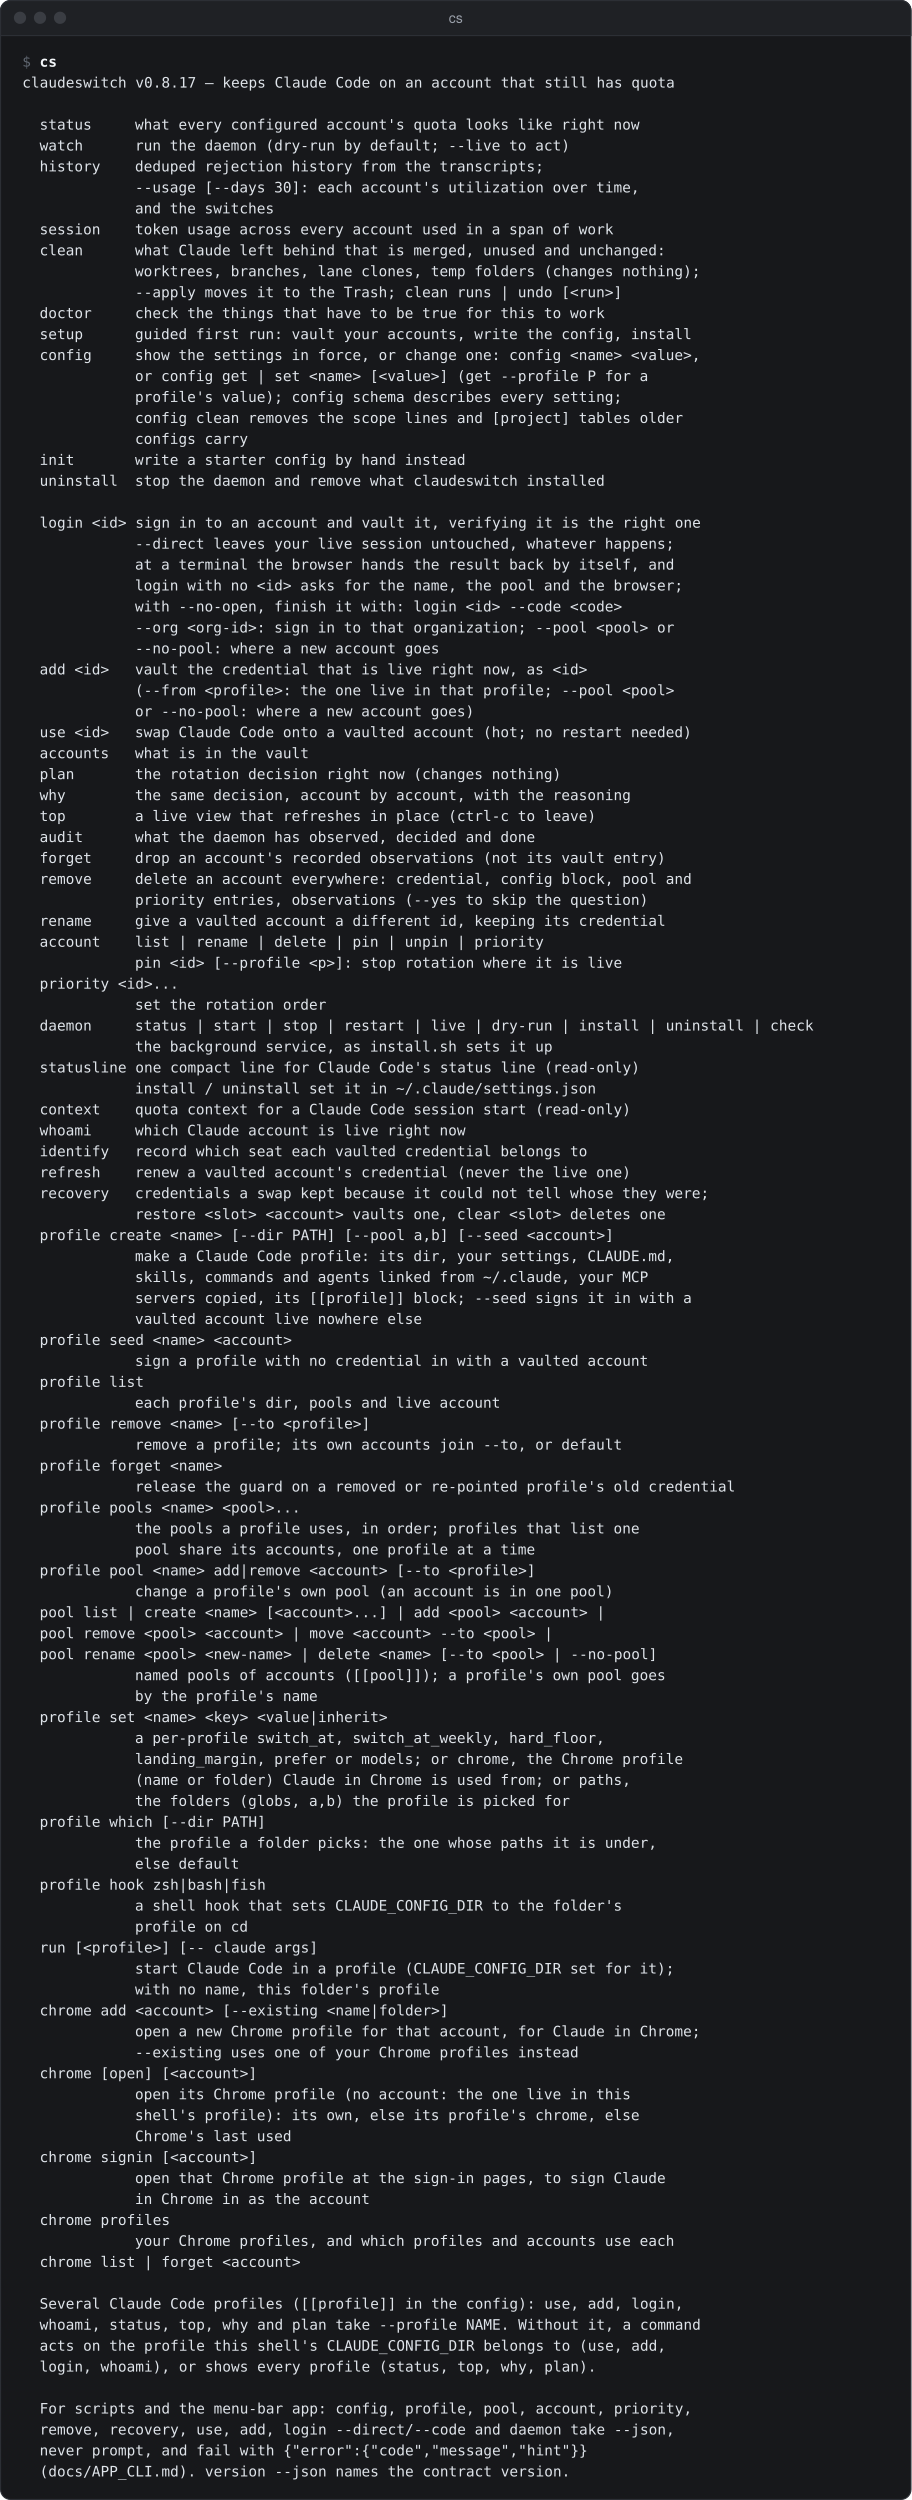
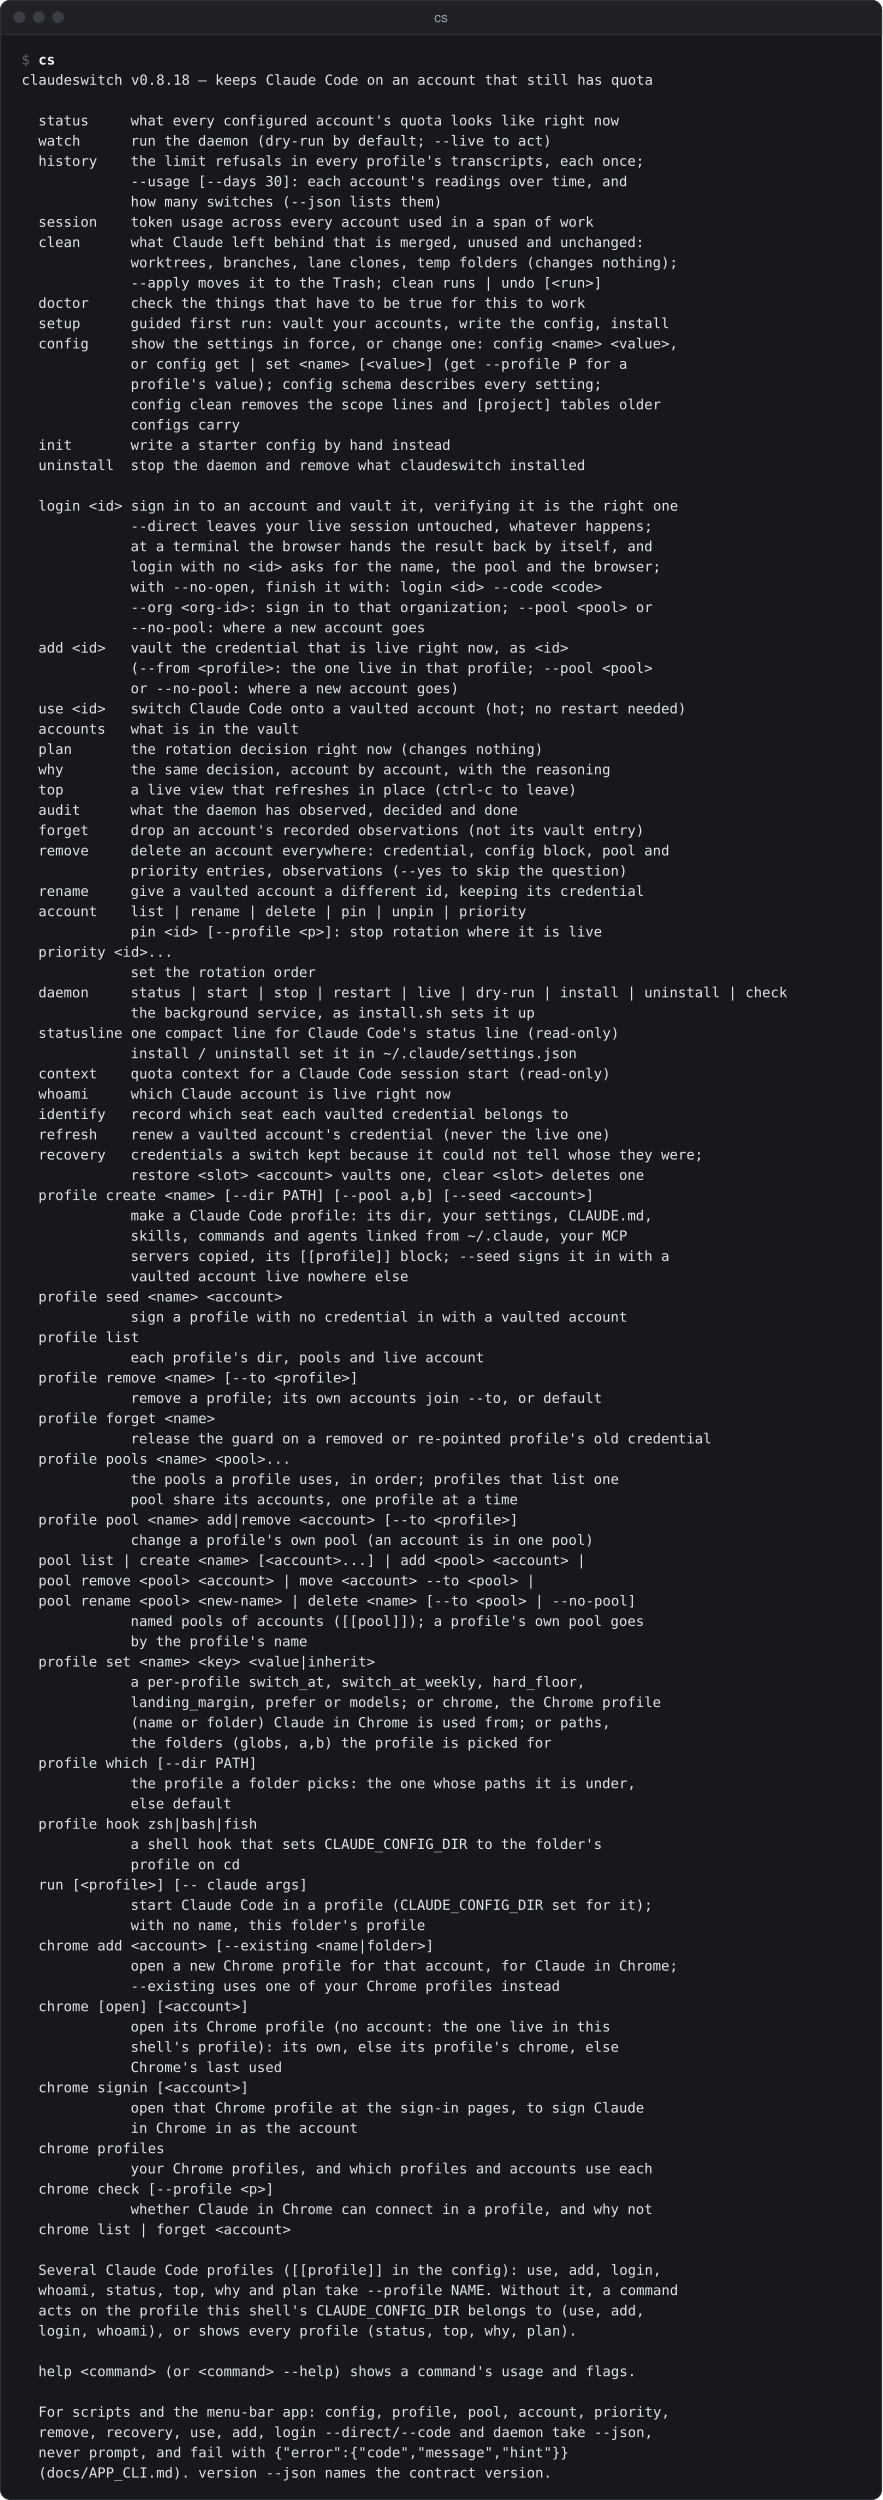
- <svg xmlns="http://www.w3.org/2000/svg" width="820" height="2249" viewBox="0 0 820 2249" role="img" aria-label="cs">
-   <rect x="0.5" y="0.5" width="819" height="2248" rx="9" fill="#17181b" stroke="#2c2f35" />
+ <svg xmlns="http://www.w3.org/2000/svg" width="820" height="2324" viewBox="0 0 820 2324" role="img" aria-label="cs">
+   <rect x="0.5" y="0.5" width="819" height="2323" rx="9" fill="#17181b" stroke="#2c2f35" />
  <path d="M0.5 32 V9.5 a9 9 0 0 1 9 -9 H810.5 a9 9 0 0 1 9 9 V32 Z" fill="#1f2125" stroke="#2c2f35" />
  <circle cx="18" cy="16" r="5.5" fill="#3a3d43" />
  <circle cx="36" cy="16" r="5.5" fill="#3a3d43" />
  <circle cx="54" cy="16" r="5.5" fill="#3a3d43" />
  <text x="410.0" y="20.5" text-anchor="middle" fill="#9aa0aa" font-family="Geist, -apple-system, BlinkMacSystemFont, Segoe UI, Helvetica, Arial, sans-serif" font-size="12.5">cs</text>
  <g font-family="'Geist Mono', ui-monospace, SFMono-Regular, Menlo, Consolas, 'DejaVu Sans Mono', 'Liberation Mono', monospace" font-size="13.0" fill="#dfe4ea" style="font-variant-ligatures:none;font-feature-settings:'liga' 0,'calt' 0" xml:space="preserve">
    <text x="20.0" y="60.0" fill="#5f6670" textLength="7.8" lengthAdjust="spacingAndGlyphs">$</text>
    <text x="35.6" y="60.0" fill="#f4f7fa" font-weight="700" textLength="15.6" lengthAdjust="spacingAndGlyphs">cs</text>
-     <text x="20.0" y="78.8" textLength="585.0" lengthAdjust="spacingAndGlyphs">claudeswitch v0.8.17 — keeps Claude Code on an account that still has quota</text>
+     <text x="20.0" y="78.8" textLength="585.0" lengthAdjust="spacingAndGlyphs">claudeswitch v0.8.18 — keeps Claude Code on an account that still has quota</text>
    <text x="35.6" y="116.6" textLength="46.8" lengthAdjust="spacingAndGlyphs">status</text>
    <text x="121.4" y="116.6" textLength="452.4" lengthAdjust="spacingAndGlyphs">what every configured account's quota looks like right now</text>
    <text x="35.6" y="135.4" textLength="39.0" lengthAdjust="spacingAndGlyphs">watch</text>
    <text x="121.4" y="135.4" textLength="390.0" lengthAdjust="spacingAndGlyphs">run the daemon (dry-run by default; --live to act)</text>
    <text x="35.6" y="154.2" textLength="54.6" lengthAdjust="spacingAndGlyphs">history</text>
-     <text x="121.4" y="154.2" textLength="366.6" lengthAdjust="spacingAndGlyphs">deduped rejection history from the transcripts;</text>
-     <text x="121.4" y="173.1" textLength="452.4" lengthAdjust="spacingAndGlyphs">--usage [--days 30]: each account's utilization over time,</text>
-     <text x="121.4" y="192.0" textLength="124.8" lengthAdjust="spacingAndGlyphs">and the switches</text>
+     <text x="121.4" y="154.2" textLength="475.8" lengthAdjust="spacingAndGlyphs">the limit refusals in every profile's transcripts, each once;</text>
+     <text x="121.4" y="173.1" textLength="460.2" lengthAdjust="spacingAndGlyphs">--usage [--days 30]: each account's readings over time, and</text>
+     <text x="121.4" y="192.0" textLength="288.6" lengthAdjust="spacingAndGlyphs">how many switches (--json lists them)</text>
    <text x="35.6" y="210.8" textLength="54.6" lengthAdjust="spacingAndGlyphs">session</text>
    <text x="121.4" y="210.8" textLength="429.0" lengthAdjust="spacingAndGlyphs">token usage across every account used in a span of work</text>
    <text x="35.6" y="229.7" textLength="39.0" lengthAdjust="spacingAndGlyphs">clean</text>
    <text x="121.4" y="229.7" textLength="475.8" lengthAdjust="spacingAndGlyphs">what Claude left behind that is merged, unused and unchanged:</text>
    <text x="121.4" y="248.5" textLength="507.0" lengthAdjust="spacingAndGlyphs">worktrees, branches, lane clones, temp folders (changes nothing);</text>
    <text x="121.4" y="267.4" textLength="436.8" lengthAdjust="spacingAndGlyphs">--apply moves it to the Trash; clean runs | undo [&lt;run&gt;]</text>
    <text x="35.6" y="286.2" textLength="46.8" lengthAdjust="spacingAndGlyphs">doctor</text>
    <text x="121.4" y="286.2" textLength="421.2" lengthAdjust="spacingAndGlyphs">check the things that have to be true for this to work</text>
    <text x="35.6" y="305.1" textLength="39.0" lengthAdjust="spacingAndGlyphs">setup</text>
    <text x="121.4" y="305.1" textLength="499.2" lengthAdjust="spacingAndGlyphs">guided first run: vault your accounts, write the config, install</text>
    <text x="35.6" y="323.9" textLength="46.8" lengthAdjust="spacingAndGlyphs">config</text>
    <text x="121.4" y="323.9" textLength="507.0" lengthAdjust="spacingAndGlyphs">show the settings in force, or change one: config &lt;name&gt; &lt;value&gt;,</text>
    <text x="121.4" y="342.8" textLength="460.2" lengthAdjust="spacingAndGlyphs">or config get | set &lt;name&gt; [&lt;value&gt;] (get --profile P for a</text>
    <text x="121.4" y="361.6" textLength="436.8" lengthAdjust="spacingAndGlyphs">profile's value); config schema describes every setting;</text>
    <text x="121.4" y="380.5" textLength="491.4" lengthAdjust="spacingAndGlyphs">config clean removes the scope lines and [project] tables older</text>
    <text x="121.4" y="399.3" textLength="101.4" lengthAdjust="spacingAndGlyphs">configs carry</text>
    <text x="35.6" y="418.2" textLength="31.2" lengthAdjust="spacingAndGlyphs">init</text>
    <text x="121.4" y="418.2" textLength="296.4" lengthAdjust="spacingAndGlyphs">write a starter config by hand instead</text>
    <text x="35.6" y="437.0" textLength="70.2" lengthAdjust="spacingAndGlyphs">uninstall</text>
    <text x="121.4" y="437.0" textLength="421.2" lengthAdjust="spacingAndGlyphs">stop the daemon and remove what claudeswitch installed</text>
    <text x="35.6" y="474.7" textLength="592.8" lengthAdjust="spacingAndGlyphs">login &lt;id&gt; sign in to an account and vault it, verifying it is the right one</text>
    <text x="121.4" y="493.6" textLength="483.6" lengthAdjust="spacingAndGlyphs">--direct leaves your live session untouched, whatever happens;</text>
    <text x="121.4" y="512.4" textLength="483.6" lengthAdjust="spacingAndGlyphs">at a terminal the browser hands the result back by itself, and</text>
    <text x="121.4" y="531.2" textLength="491.4" lengthAdjust="spacingAndGlyphs">login with no &lt;id&gt; asks for the name, the pool and the browser;</text>
    <text x="121.4" y="550.1" textLength="436.8" lengthAdjust="spacingAndGlyphs">with --no-open, finish it with: login &lt;id&gt; --code &lt;code&gt;</text>
    <text x="121.4" y="569.0" textLength="483.6" lengthAdjust="spacingAndGlyphs">--org &lt;org-id&gt;: sign in to that organization; --pool &lt;pool&gt; or</text>
    <text x="121.4" y="587.8" textLength="273.0" lengthAdjust="spacingAndGlyphs">--no-pool: where a new account goes</text>
    <text x="35.6" y="606.7" textLength="62.4" lengthAdjust="spacingAndGlyphs">add &lt;id&gt;</text>
    <text x="121.4" y="606.7" textLength="405.6" lengthAdjust="spacingAndGlyphs">vault the credential that is live right now, as &lt;id&gt;</text>
    <text x="121.4" y="625.5" textLength="483.6" lengthAdjust="spacingAndGlyphs">(--from &lt;profile&gt;: the one live in that profile; --pool &lt;pool&gt;</text>
    <text x="121.4" y="644.4" textLength="304.2" lengthAdjust="spacingAndGlyphs">or --no-pool: where a new account goes)</text>
    <text x="35.6" y="663.2" textLength="62.4" lengthAdjust="spacingAndGlyphs">use &lt;id&gt;</text>
-     <text x="121.4" y="663.2" textLength="499.2" lengthAdjust="spacingAndGlyphs">swap Claude Code onto a vaulted account (hot; no restart needed)</text>
+     <text x="121.4" y="663.2" textLength="514.8" lengthAdjust="spacingAndGlyphs">switch Claude Code onto a vaulted account (hot; no restart needed)</text>
    <text x="35.6" y="682.1" textLength="62.4" lengthAdjust="spacingAndGlyphs">accounts</text>
    <text x="121.4" y="682.1" textLength="156.0" lengthAdjust="spacingAndGlyphs">what is in the vault</text>
    <text x="35.6" y="700.9" textLength="31.2" lengthAdjust="spacingAndGlyphs">plan</text>
    <text x="121.4" y="700.9" textLength="382.2" lengthAdjust="spacingAndGlyphs">the rotation decision right now (changes nothing)</text>
    <text x="35.6" y="719.8" textLength="23.4" lengthAdjust="spacingAndGlyphs">why</text>
    <text x="121.4" y="719.8" textLength="444.6" lengthAdjust="spacingAndGlyphs">the same decision, account by account, with the reasoning</text>
    <text x="35.6" y="738.6" textLength="23.4" lengthAdjust="spacingAndGlyphs">top</text>
    <text x="121.4" y="738.6" textLength="413.4" lengthAdjust="spacingAndGlyphs">a live view that refreshes in place (ctrl-c to leave)</text>
    <text x="35.6" y="757.5" textLength="39.0" lengthAdjust="spacingAndGlyphs">audit</text>
    <text x="121.4" y="757.5" textLength="358.8" lengthAdjust="spacingAndGlyphs">what the daemon has observed, decided and done</text>
    <text x="35.6" y="776.3" textLength="46.8" lengthAdjust="spacingAndGlyphs">forget</text>
    <text x="121.4" y="776.3" textLength="475.8" lengthAdjust="spacingAndGlyphs">drop an account's recorded observations (not its vault entry)</text>
    <text x="35.6" y="795.2" textLength="46.8" lengthAdjust="spacingAndGlyphs">remove</text>
    <text x="121.4" y="795.2" textLength="499.2" lengthAdjust="spacingAndGlyphs">delete an account everywhere: credential, config block, pool and</text>
    <text x="121.4" y="814.0" textLength="460.2" lengthAdjust="spacingAndGlyphs">priority entries, observations (--yes to skip the question)</text>
    <text x="35.6" y="832.9" textLength="46.8" lengthAdjust="spacingAndGlyphs">rename</text>
    <text x="121.4" y="832.9" textLength="475.8" lengthAdjust="spacingAndGlyphs">give a vaulted account a different id, keeping its credential</text>
    <text x="35.6" y="851.7" textLength="54.6" lengthAdjust="spacingAndGlyphs">account</text>
    <text x="121.4" y="851.7" textLength="366.6" lengthAdjust="spacingAndGlyphs">list | rename | delete | pin | unpin | priority</text>
    <text x="121.4" y="870.6" textLength="436.8" lengthAdjust="spacingAndGlyphs">pin &lt;id&gt; [--profile &lt;p&gt;]: stop rotation where it is live</text>
    <text x="35.6" y="889.4" textLength="124.8" lengthAdjust="spacingAndGlyphs">priority &lt;id&gt;...</text>
    <text x="121.4" y="908.3" textLength="171.6" lengthAdjust="spacingAndGlyphs">set the rotation order</text>
    <text x="35.6" y="927.1" textLength="46.8" lengthAdjust="spacingAndGlyphs">daemon</text>
    <text x="121.4" y="927.1" textLength="608.4" lengthAdjust="spacingAndGlyphs">status | start | stop | restart | live | dry-run | install | uninstall | check</text>
    <text x="121.4" y="946.0" textLength="374.4" lengthAdjust="spacingAndGlyphs">the background service, as install.sh sets it up</text>
    <text x="35.6" y="964.8" textLength="538.2" lengthAdjust="spacingAndGlyphs">statusline one compact line for Claude Code's status line (read-only)</text>
    <text x="121.4" y="983.7" textLength="413.4" lengthAdjust="spacingAndGlyphs">install / uninstall set it in ~/.claude/settings.json</text>
    <text x="35.6" y="1002.5" textLength="54.6" lengthAdjust="spacingAndGlyphs">context</text>
    <text x="121.4" y="1002.5" textLength="444.6" lengthAdjust="spacingAndGlyphs">quota context for a Claude Code session start (read-only)</text>
    <text x="35.6" y="1021.4" textLength="46.8" lengthAdjust="spacingAndGlyphs">whoami</text>
    <text x="121.4" y="1021.4" textLength="296.4" lengthAdjust="spacingAndGlyphs">which Claude account is live right now</text>
    <text x="35.6" y="1040.2" textLength="62.4" lengthAdjust="spacingAndGlyphs">identify</text>
    <text x="121.4" y="1040.2" textLength="405.6" lengthAdjust="spacingAndGlyphs">record which seat each vaulted credential belongs to</text>
    <text x="35.6" y="1059.1" textLength="54.6" lengthAdjust="spacingAndGlyphs">refresh</text>
    <text x="121.4" y="1059.1" textLength="444.6" lengthAdjust="spacingAndGlyphs">renew a vaulted account's credential (never the live one)</text>
    <text x="35.6" y="1077.9" textLength="62.4" lengthAdjust="spacingAndGlyphs">recovery</text>
-     <text x="121.4" y="1077.9" textLength="514.8" lengthAdjust="spacingAndGlyphs">credentials a swap kept because it could not tell whose they were;</text>
+     <text x="121.4" y="1077.9" textLength="530.4" lengthAdjust="spacingAndGlyphs">credentials a switch kept because it could not tell whose they were;</text>
    <text x="121.4" y="1096.8" textLength="475.8" lengthAdjust="spacingAndGlyphs">restore &lt;slot&gt; &lt;account&gt; vaults one, clear &lt;slot&gt; deletes one</text>
    <text x="35.6" y="1115.6" textLength="514.8" lengthAdjust="spacingAndGlyphs">profile create &lt;name&gt; [--dir PATH] [--pool a,b] [--seed &lt;account&gt;]</text>
    <text x="121.4" y="1134.5" textLength="483.6" lengthAdjust="spacingAndGlyphs">make a Claude Code profile: its dir, your settings, CLAUDE.md,</text>
    <text x="121.4" y="1153.3" textLength="460.2" lengthAdjust="spacingAndGlyphs">skills, commands and agents linked from ~/.claude, your MCP</text>
    <text x="121.4" y="1172.2" textLength="499.2" lengthAdjust="spacingAndGlyphs">servers copied, its [[profile]] block; --seed signs it in with a</text>
    <text x="121.4" y="1191.0" textLength="257.4" lengthAdjust="spacingAndGlyphs">vaulted account live nowhere else</text>
    <text x="35.6" y="1209.9" textLength="226.2" lengthAdjust="spacingAndGlyphs">profile seed &lt;name&gt; &lt;account&gt;</text>
    <text x="121.4" y="1228.7" textLength="460.2" lengthAdjust="spacingAndGlyphs">sign a profile with no credential in with a vaulted account</text>
    <text x="35.6" y="1247.6" textLength="93.6" lengthAdjust="spacingAndGlyphs">profile list</text>
    <text x="121.4" y="1266.4" textLength="327.6" lengthAdjust="spacingAndGlyphs">each profile's dir, pools and live account</text>
    <text x="35.6" y="1285.2" textLength="296.4" lengthAdjust="spacingAndGlyphs">profile remove &lt;name&gt; [--to &lt;profile&gt;]</text>
    <text x="121.4" y="1304.1" textLength="436.8" lengthAdjust="spacingAndGlyphs">remove a profile; its own accounts join --to, or default</text>
    <text x="35.6" y="1323.0" textLength="163.8" lengthAdjust="spacingAndGlyphs">profile forget &lt;name&gt;</text>
    <text x="121.4" y="1341.8" textLength="538.2" lengthAdjust="spacingAndGlyphs">release the guard on a removed or re-pointed profile's old credential</text>
    <text x="35.6" y="1360.7" textLength="234.0" lengthAdjust="spacingAndGlyphs">profile pools &lt;name&gt; &lt;pool&gt;...</text>
    <text x="121.4" y="1379.5" textLength="452.4" lengthAdjust="spacingAndGlyphs">the pools a profile uses, in order; profiles that list one</text>
    <text x="121.4" y="1398.4" textLength="358.8" lengthAdjust="spacingAndGlyphs">pool share its accounts, one profile at a time</text>
    <text x="35.6" y="1417.2" textLength="444.6" lengthAdjust="spacingAndGlyphs">profile pool &lt;name&gt; add|remove &lt;account&gt; [--to &lt;profile&gt;]</text>
    <text x="121.4" y="1436.1" textLength="429.0" lengthAdjust="spacingAndGlyphs">change a profile's own pool (an account is in one pool)</text>
    <text x="35.6" y="1454.9" textLength="507.0" lengthAdjust="spacingAndGlyphs">pool list | create &lt;name&gt; [&lt;account&gt;...] | add &lt;pool&gt; &lt;account&gt; |</text>
    <text x="35.6" y="1473.8" textLength="460.2" lengthAdjust="spacingAndGlyphs">pool remove &lt;pool&gt; &lt;account&gt; | move &lt;account&gt; --to &lt;pool&gt; |</text>
    <text x="35.6" y="1492.6" textLength="553.8" lengthAdjust="spacingAndGlyphs">pool rename &lt;pool&gt; &lt;new-name&gt; | delete &lt;name&gt; [--to &lt;pool&gt; | --no-pool]</text>
    <text x="121.4" y="1511.5" textLength="475.8" lengthAdjust="spacingAndGlyphs">named pools of accounts ([[pool]]); a profile's own pool goes</text>
    <text x="121.4" y="1530.3" textLength="163.8" lengthAdjust="spacingAndGlyphs">by the profile's name</text>
    <text x="35.6" y="1549.2" textLength="312.0" lengthAdjust="spacingAndGlyphs">profile set &lt;name&gt; &lt;key&gt; &lt;value|inherit&gt;</text>
    <text x="121.4" y="1568.0" textLength="421.2" lengthAdjust="spacingAndGlyphs">a per-profile switch_at, switch_at_weekly, hard_floor,</text>
    <text x="121.4" y="1586.9" textLength="491.4" lengthAdjust="spacingAndGlyphs">landing_margin, prefer or models; or chrome, the Chrome profile</text>
    <text x="121.4" y="1605.7" textLength="444.6" lengthAdjust="spacingAndGlyphs">(name or folder) Claude in Chrome is used from; or paths,</text>
    <text x="121.4" y="1624.6" textLength="390.0" lengthAdjust="spacingAndGlyphs">the folders (globs, a,b) the profile is picked for</text>
    <text x="35.6" y="1643.4" textLength="202.8" lengthAdjust="spacingAndGlyphs">profile which [--dir PATH]</text>
    <text x="121.4" y="1662.3" textLength="468.0" lengthAdjust="spacingAndGlyphs">the profile a folder picks: the one whose paths it is under,</text>
    <text x="121.4" y="1681.1" textLength="93.6" lengthAdjust="spacingAndGlyphs">else default</text>
    <text x="35.6" y="1700.0" textLength="202.8" lengthAdjust="spacingAndGlyphs">profile hook zsh|bash|fish</text>
    <text x="121.4" y="1718.8" textLength="436.8" lengthAdjust="spacingAndGlyphs">a shell hook that sets CLAUDE_CONFIG_DIR to the folder's</text>
    <text x="121.4" y="1737.7" textLength="101.4" lengthAdjust="spacingAndGlyphs">profile on cd</text>
    <text x="35.6" y="1756.5" textLength="249.6" lengthAdjust="spacingAndGlyphs">run [&lt;profile&gt;] [-- claude args]</text>
    <text x="121.4" y="1775.4" textLength="483.6" lengthAdjust="spacingAndGlyphs">start Claude Code in a profile (CLAUDE_CONFIG_DIR set for it);</text>
    <text x="121.4" y="1794.2" textLength="273.0" lengthAdjust="spacingAndGlyphs">with no name, this folder's profile</text>
    <text x="35.6" y="1813.1" textLength="366.6" lengthAdjust="spacingAndGlyphs">chrome add &lt;account&gt; [--existing &lt;name|folder&gt;]</text>
    <text x="121.4" y="1831.9" textLength="507.0" lengthAdjust="spacingAndGlyphs">open a new Chrome profile for that account, for Claude in Chrome;</text>
    <text x="121.4" y="1850.8" textLength="397.8" lengthAdjust="spacingAndGlyphs">--existing uses one of your Chrome profiles instead</text>
    <text x="35.6" y="1869.6" textLength="195.0" lengthAdjust="spacingAndGlyphs">chrome [open] [&lt;account&gt;]</text>
    <text x="121.4" y="1888.5" textLength="444.6" lengthAdjust="spacingAndGlyphs">open its Chrome profile (no account: the one live in this</text>
    <text x="121.4" y="1907.3" textLength="452.4" lengthAdjust="spacingAndGlyphs">shell's profile): its own, else its profile's chrome, else</text>
    <text x="121.4" y="1926.2" textLength="140.4" lengthAdjust="spacingAndGlyphs">Chrome's last used</text>
    <text x="35.6" y="1945.0" textLength="195.0" lengthAdjust="spacingAndGlyphs">chrome signin [&lt;account&gt;]</text>
    <text x="121.4" y="1963.9" textLength="475.8" lengthAdjust="spacingAndGlyphs">open that Chrome profile at the sign-in pages, to sign Claude</text>
    <text x="121.4" y="1982.7" textLength="210.6" lengthAdjust="spacingAndGlyphs">in Chrome in as the account</text>
    <text x="35.6" y="2001.6" textLength="117.0" lengthAdjust="spacingAndGlyphs">chrome profiles</text>
    <text x="121.4" y="2020.4" textLength="483.6" lengthAdjust="spacingAndGlyphs">your Chrome profiles, and which profiles and accounts use each</text>
-     <text x="35.6" y="2039.3" textLength="234.0" lengthAdjust="spacingAndGlyphs">chrome list | forget &lt;account&gt;</text>
-     <text x="35.6" y="2076.9" textLength="577.2" lengthAdjust="spacingAndGlyphs">Several Claude Code profiles ([[profile]] in the config): use, add, login,</text>
-     <text x="35.6" y="2095.8" textLength="592.8" lengthAdjust="spacingAndGlyphs">whoami, status, top, why and plan take --profile NAME. Without it, a command</text>
-     <text x="35.6" y="2114.7" textLength="561.6" lengthAdjust="spacingAndGlyphs">acts on the profile this shell's CLAUDE_CONFIG_DIR belongs to (use, add,</text>
-     <text x="35.6" y="2133.5" textLength="499.2" lengthAdjust="spacingAndGlyphs">login, whoami), or shows every profile (status, top, why, plan).</text>
-     <text x="35.6" y="2171.2" textLength="585.0" lengthAdjust="spacingAndGlyphs">For scripts and the menu-bar app: config, profile, pool, account, priority,</text>
-     <text x="35.6" y="2190.1" textLength="569.4" lengthAdjust="spacingAndGlyphs">remove, recovery, use, add, login --direct/--code and daemon take --json,</text>
-     <text x="35.6" y="2208.9" textLength="491.4" lengthAdjust="spacingAndGlyphs">never prompt, and fail with {"error":{"code","message","hint"}}</text>
-     <text x="35.6" y="2227.8" textLength="475.8" lengthAdjust="spacingAndGlyphs">(docs/APP_CLI.md). version --json names the contract version.</text>
+     <text x="35.6" y="2039.3" textLength="218.4" lengthAdjust="spacingAndGlyphs">chrome check [--profile &lt;p&gt;]</text>
+     <text x="121.4" y="2058.1" textLength="483.6" lengthAdjust="spacingAndGlyphs">whether Claude in Chrome can connect in a profile, and why not</text>
+     <text x="35.6" y="2076.9" textLength="234.0" lengthAdjust="spacingAndGlyphs">chrome list | forget &lt;account&gt;</text>
+     <text x="35.6" y="2114.7" textLength="577.2" lengthAdjust="spacingAndGlyphs">Several Claude Code profiles ([[profile]] in the config): use, add, login,</text>
+     <text x="35.6" y="2133.5" textLength="592.8" lengthAdjust="spacingAndGlyphs">whoami, status, top, why and plan take --profile NAME. Without it, a command</text>
+     <text x="35.6" y="2152.4" textLength="561.6" lengthAdjust="spacingAndGlyphs">acts on the profile this shell's CLAUDE_CONFIG_DIR belongs to (use, add,</text>
+     <text x="35.6" y="2171.2" textLength="499.2" lengthAdjust="spacingAndGlyphs">login, whoami), or shows every profile (status, top, why, plan).</text>
+     <text x="35.6" y="2208.9" textLength="553.8" lengthAdjust="spacingAndGlyphs">help &lt;command&gt; (or &lt;command&gt; --help) shows a command's usage and flags.</text>
+     <text x="35.6" y="2246.6" textLength="585.0" lengthAdjust="spacingAndGlyphs">For scripts and the menu-bar app: config, profile, pool, account, priority,</text>
+     <text x="35.6" y="2265.5" textLength="569.4" lengthAdjust="spacingAndGlyphs">remove, recovery, use, add, login --direct/--code and daemon take --json,</text>
+     <text x="35.6" y="2284.3" textLength="491.4" lengthAdjust="spacingAndGlyphs">never prompt, and fail with {"error":{"code","message","hint"}}</text>
+     <text x="35.6" y="2303.2" textLength="475.8" lengthAdjust="spacingAndGlyphs">(docs/APP_CLI.md). version --json names the contract version.</text>
  </g>
</svg>
